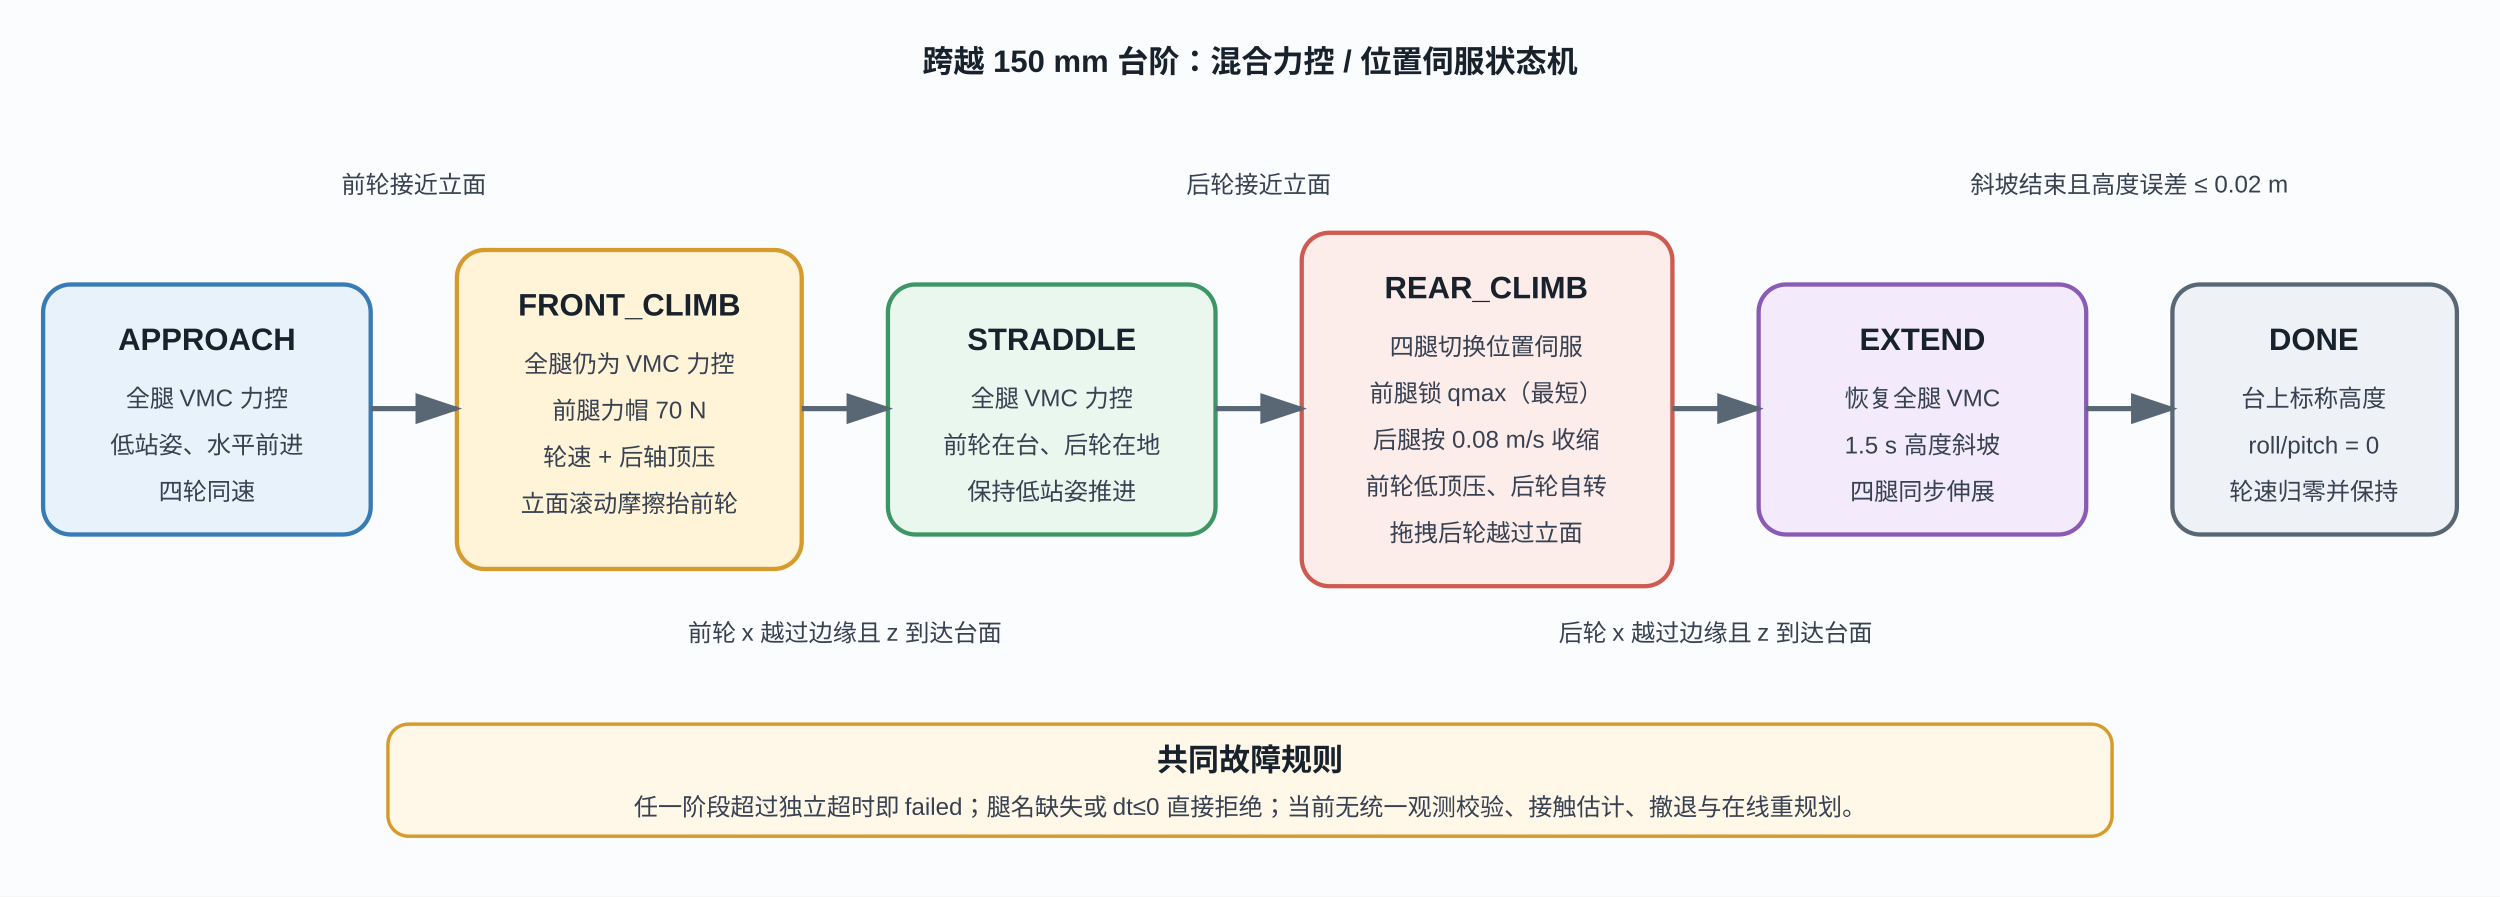
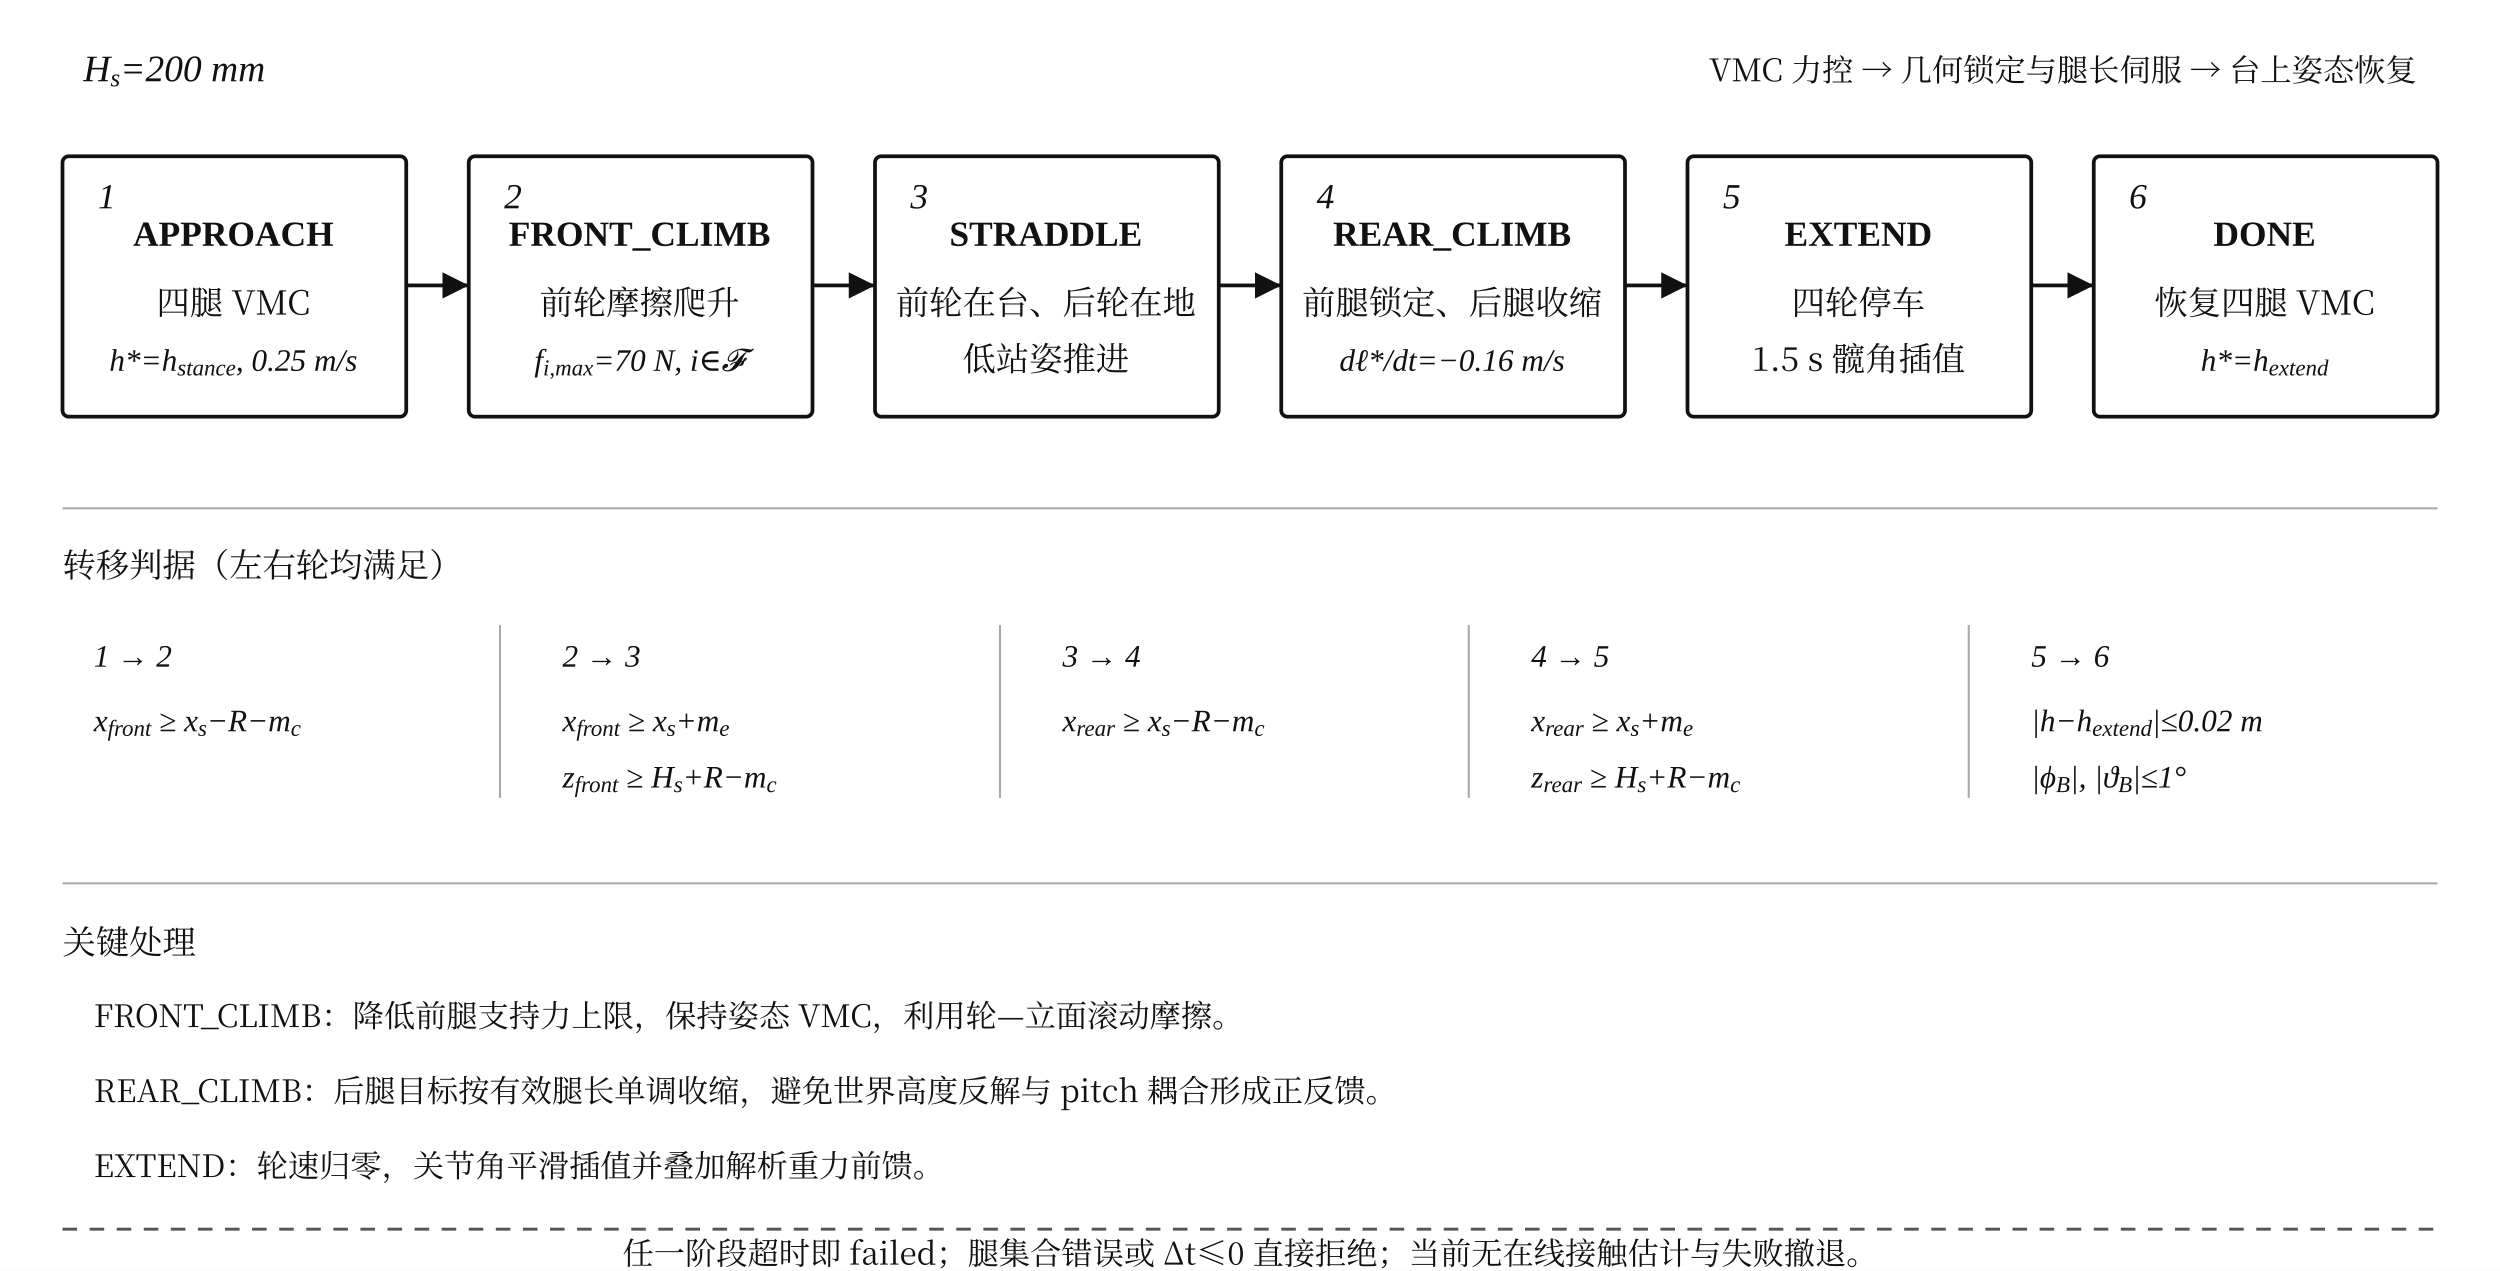
- <svg xmlns="http://www.w3.org/2000/svg" width="1450" height="520" viewBox="0 0 1450 520" role="img" aria-labelledby="title desc">
+ <svg xmlns="http://www.w3.org/2000/svg" width="1200" height="610" viewBox="0 0 1200 610" role="img" aria-labelledby="title desc">
  <defs>
-     <marker id="a" markerWidth="10" markerHeight="10" refX="8" refY="3" orient="auto">
-       <path d="M0,0 L0,6 L9,3 z" fill="#596775" />
+     <marker id="arrow" markerWidth="8" markerHeight="8" refX="7" refY="3.5" orient="auto">
+       <path d="M0,0 L7,3.5 L0,7 Z" fill="#111" />
    </marker>
-     <style>.h{font:700 18px Arial,sans-serif;fill:#18222c}.s{font:14px Arial,sans-serif;fill:#374151}.b{stroke-width:2.5;rx:16}.l{stroke:#596775;stroke-width:3;fill:none;marker-end:url(#a)}</style>
+     <style>
+       .state{fill:#fff;stroke:#111;stroke-width:1.8}.flow{fill:none;stroke:#111;stroke-width:1.8;marker-end:url(#arrow)}.dash{fill:none;stroke:#555;stroke-width:1.4;stroke-dasharray:7 6}.rule{stroke:#aaa;stroke-width:1}.head{font:600 17px 'Times New Roman','STIX Two Text',serif;fill:#111}.cn{font:16px 'Songti SC','Noto Serif CJK SC',serif;fill:#111}.math{font:italic 18px 'Times New Roman','STIX Two Text',serif;fill:#111}.smallmath{font:italic 15px 'Times New Roman','STIX Two Text',serif;fill:#111}.note{font:15px 'Songti SC','Noto Serif CJK SC',serif;fill:#111}.num{font:italic 17px 'Times New Roman','STIX Two Text',serif;fill:#111}
+     </style>
  </defs>
-   <rect width="1450" height="520" fill="#fbfcfe" />
-   <text x="725" y="42" text-anchor="middle" class="h">跨越 150 mm 台阶：混合力控 / 位置伺服状态机</text>
-   <rect x="25" y="165" width="190" height="145" class="b" fill="#e8f2fb" stroke="#397bb5" />
-   <text x="120" y="203" text-anchor="middle" class="h">APPROACH</text>
-   <text x="120" y="236" text-anchor="middle" class="s">全腿 VMC 力控</text>
-   <text x="120" y="263" text-anchor="middle" class="s">低站姿、水平前进</text>
-   <text x="120" y="290" text-anchor="middle" class="s">四轮同速</text>
-   <rect x="265" y="145" width="200" height="185" class="b" fill="#fff3d8" stroke="#d69b2d" />
-   <text x="365" y="183" text-anchor="middle" class="h">FRONT_CLIMB</text>
-   <text x="365" y="216" text-anchor="middle" class="s">全腿仍为 VMC 力控</text>
-   <text x="365" y="243" text-anchor="middle" class="s">前腿力帽 70 N</text>
-   <text x="365" y="270" text-anchor="middle" class="s">轮速 + 后轴顶压</text>
-   <text x="365" y="297" text-anchor="middle" class="s">立面滚动摩擦抬前轮</text>
-   <rect x="515" y="165" width="190" height="145" class="b" fill="#e9f7ef" stroke="#3d9663" />
-   <text x="610" y="203" text-anchor="middle" class="h">STRADDLE</text>
-   <text x="610" y="236" text-anchor="middle" class="s">全腿 VMC 力控</text>
-   <text x="610" y="263" text-anchor="middle" class="s">前轮在台、后轮在地</text>
-   <text x="610" y="290" text-anchor="middle" class="s">保持低站姿推进</text>
-   <rect x="755" y="135" width="215" height="205" class="b" fill="#fcecea" stroke="#cf5b50" />
-   <text x="862" y="173" text-anchor="middle" class="h">REAR_CLIMB</text>
-   <text x="862" y="206" text-anchor="middle" class="s">四腿切换位置伺服</text>
-   <text x="862" y="233" text-anchor="middle" class="s">前腿锁 qmax（最短）</text>
-   <text x="862" y="260" text-anchor="middle" class="s">后腿按 0.08 m/s 收缩</text>
-   <text x="862" y="287" text-anchor="middle" class="s">前轮低顶压、后轮自转</text>
-   <text x="862" y="314" text-anchor="middle" class="s">拖拽后轮越过立面</text>
-   <rect x="1020" y="165" width="190" height="145" class="b" fill="#f3eafb" stroke="#8a5bb5" />
-   <text x="1115" y="203" text-anchor="middle" class="h">EXTEND</text>
-   <text x="1115" y="236" text-anchor="middle" class="s">恢复全腿 VMC</text>
-   <text x="1115" y="263" text-anchor="middle" class="s">1.5 s 高度斜坡</text>
-   <text x="1115" y="290" text-anchor="middle" class="s">四腿同步伸展</text>
-   <rect x="1260" y="165" width="165" height="145" class="b" fill="#eef2f6" stroke="#596775" />
-   <text x="1342" y="203" text-anchor="middle" class="h">DONE</text>
-   <text x="1342" y="236" text-anchor="middle" class="s">台上标称高度</text>
-   <text x="1342" y="263" text-anchor="middle" class="s">roll/pitch = 0</text>
-   <text x="1342" y="290" text-anchor="middle" class="s">轮速归零并保持</text>
-   <path d="M215 237 H265" class="l" />
-   <path d="M465 237 H515" class="l" />
-   <path d="M705 237 H755" class="l" />
-   <path d="M970 237 H1020" class="l" />
-   <path d="M1210 237 H1260" class="l" />
-   <text x="240" y="112" text-anchor="middle" class="s">前轮接近立面</text>
-   <text x="490" y="372" text-anchor="middle" class="s">前轮 x 越过边缘且 z 到达台面</text>
-   <text x="730" y="112" text-anchor="middle" class="s">后轮接近立面</text>
-   <text x="995" y="372" text-anchor="middle" class="s">后轮 x 越过边缘且 z 到达台面</text>
-   <text x="1235" y="112" text-anchor="middle" class="s">斜坡结束且高度误差 ≤ 0.02 m</text>
-   <rect x="225" y="420" width="1000" height="65" rx="12" fill="#fff8e8" stroke="#d69b2b" stroke-width="2" />
-   <text x="725" y="447" text-anchor="middle" class="h">共同故障规则</text>
-   <text x="725" y="473" text-anchor="middle" class="s">任一阶段超过独立超时即 failed；腿名缺失或 dt≤0 直接拒绝；当前无统一观测校验、接触估计、撤退与在线重规划。</text>
+   <rect width="1200" height="610" fill="#fff" />
+   <text x="40" y="39" class="math">H<tspan baseline-shift="sub" font-size="12">s</tspan>=200 mm</text>
+   <text x="1160" y="39" text-anchor="end" class="note">VMC 力控 → 几何锁定与腿长伺服 → 台上姿态恢复</text>
+   <g>
+     <rect x="30" y="75" width="165" height="125" rx="3" class="state" />
+     <text x="47" y="100" class="num">1</text>
+     <text x="112" y="118" text-anchor="middle" class="head">APPROACH</text>
+     <text x="112" y="151" text-anchor="middle" class="cn">四腿 VMC</text>
+     <text x="112" y="178" text-anchor="middle" class="smallmath">h*=h<tspan baseline-shift="sub" font-size="11">stance</tspan>, 0.25 m/s</text>
+     <rect x="225" y="75" width="165" height="125" rx="3" class="state" />
+     <text x="242" y="100" class="num">2</text>
+     <text x="307" y="118" text-anchor="middle" class="head">FRONT_CLIMB</text>
+     <text x="307" y="151" text-anchor="middle" class="cn">前轮摩擦爬升</text>
+     <text x="307" y="178" text-anchor="middle" class="smallmath">f<tspan baseline-shift="sub" font-size="11">i,max</tspan>=70 N, i∈𝓕</text>
+     <rect x="420" y="75" width="165" height="125" rx="3" class="state" />
+     <text x="437" y="100" class="num">3</text>
+     <text x="502" y="118" text-anchor="middle" class="head">STRADDLE</text>
+     <text x="502" y="151" text-anchor="middle" class="cn">前轮在台、后轮在地</text>
+     <text x="502" y="178" text-anchor="middle" class="cn">低站姿推进</text>
+     <rect x="615" y="75" width="165" height="125" rx="3" class="state" />
+     <text x="632" y="100" class="num">4</text>
+     <text x="697" y="118" text-anchor="middle" class="head">REAR_CLIMB</text>
+     <text x="697" y="151" text-anchor="middle" class="cn">前腿锁定、后腿收缩</text>
+     <text x="697" y="178" text-anchor="middle" class="smallmath">dℓ*/dt=−0.16 m/s</text>
+     <rect x="810" y="75" width="165" height="125" rx="3" class="state" />
+     <text x="827" y="100" class="num">5</text>
+     <text x="892" y="118" text-anchor="middle" class="head">EXTEND</text>
+     <text x="892" y="151" text-anchor="middle" class="cn">四轮停车</text>
+     <text x="892" y="178" text-anchor="middle" class="cn">1.5 s 髋角插值</text>
+     <rect x="1005" y="75" width="165" height="125" rx="3" class="state" />
+     <text x="1022" y="100" class="num">6</text>
+     <text x="1087" y="118" text-anchor="middle" class="head">DONE</text>
+     <text x="1087" y="151" text-anchor="middle" class="cn">恢复四腿 VMC</text>
+     <text x="1087" y="178" text-anchor="middle" class="smallmath">h*=h<tspan baseline-shift="sub" font-size="11">extend</tspan>
+     </text>
+   </g>
+   <path d="M195 137H225" class="flow" />
+   <path d="M390 137H420" class="flow" />
+   <path d="M585 137H615" class="flow" />
+   <path d="M780 137H810" class="flow" />
+   <path d="M975 137H1005" class="flow" />
+   <line x1="30" y1="244" x2="1170" y2="244" class="rule" />
+   <text x="30" y="277" class="cn">转移判据（左右轮均满足）</text>
+   <text x="45" y="320" class="smallmath">1 → 2</text>
+   <text x="45" y="351" class="smallmath">x<tspan baseline-shift="sub" font-size="11">front</tspan> ≥ x<tspan baseline-shift="sub" font-size="11">s</tspan>−R−m<tspan baseline-shift="sub" font-size="11">c</tspan>
+   </text>
+   <line x1="240" y1="300" x2="240" y2="383" class="rule" />
+   <text x="270" y="320" class="smallmath">2 → 3</text>
+   <text x="270" y="351" class="smallmath">x<tspan baseline-shift="sub" font-size="11">front</tspan> ≥ x<tspan baseline-shift="sub" font-size="11">s</tspan>+m<tspan baseline-shift="sub" font-size="11">e</tspan>
+   </text>
+   <text x="270" y="378" class="smallmath">z<tspan baseline-shift="sub" font-size="11">front</tspan> ≥ H<tspan baseline-shift="sub" font-size="11">s</tspan>+R−m<tspan baseline-shift="sub" font-size="11">c</tspan>
+   </text>
+   <line x1="480" y1="300" x2="480" y2="383" class="rule" />
+   <text x="510" y="320" class="smallmath">3 → 4</text>
+   <text x="510" y="351" class="smallmath">x<tspan baseline-shift="sub" font-size="11">rear</tspan> ≥ x<tspan baseline-shift="sub" font-size="11">s</tspan>−R−m<tspan baseline-shift="sub" font-size="11">c</tspan>
+   </text>
+   <line x1="705" y1="300" x2="705" y2="383" class="rule" />
+   <text x="735" y="320" class="smallmath">4 → 5</text>
+   <text x="735" y="351" class="smallmath">x<tspan baseline-shift="sub" font-size="11">rear</tspan> ≥ x<tspan baseline-shift="sub" font-size="11">s</tspan>+m<tspan baseline-shift="sub" font-size="11">e</tspan>
+   </text>
+   <text x="735" y="378" class="smallmath">z<tspan baseline-shift="sub" font-size="11">rear</tspan> ≥ H<tspan baseline-shift="sub" font-size="11">s</tspan>+R−m<tspan baseline-shift="sub" font-size="11">c</tspan>
+   </text>
+   <line x1="945" y1="300" x2="945" y2="383" class="rule" />
+   <text x="975" y="320" class="smallmath">5 → 6</text>
+   <text x="975" y="351" class="smallmath">|h−h<tspan baseline-shift="sub" font-size="11">extend</tspan>|≤0.02 m</text>
+   <text x="975" y="378" class="smallmath">|ϕ<tspan baseline-shift="sub" font-size="11">B</tspan>|, |ϑ<tspan baseline-shift="sub" font-size="11">B</tspan>|≤1°</text>
+   <line x1="30" y1="424" x2="1170" y2="424" class="rule" />
+   <text x="30" y="458" class="cn">关键处理</text>
+   <text x="45" y="493" class="note">FRONT_CLIMB：降低前腿支持力上限，保持姿态 VMC，利用轮—立面滚动摩擦。</text>
+   <text x="45" y="529" class="note">REAR_CLIMB：后腿目标按有效腿长单调收缩，避免世界高度反解与 pitch 耦合形成正反馈。</text>
+   <text x="45" y="565" class="note">EXTEND：轮速归零，关节角平滑插值并叠加解析重力前馈。</text>
+   <path d="M30 590H1170" class="dash" />
+   <text x="600" y="607" text-anchor="middle" class="note">任一阶段超时即 failed；腿集合错误或 Δt≤0 直接拒绝；当前无在线接触估计与失败撤退。</text>
</svg>
